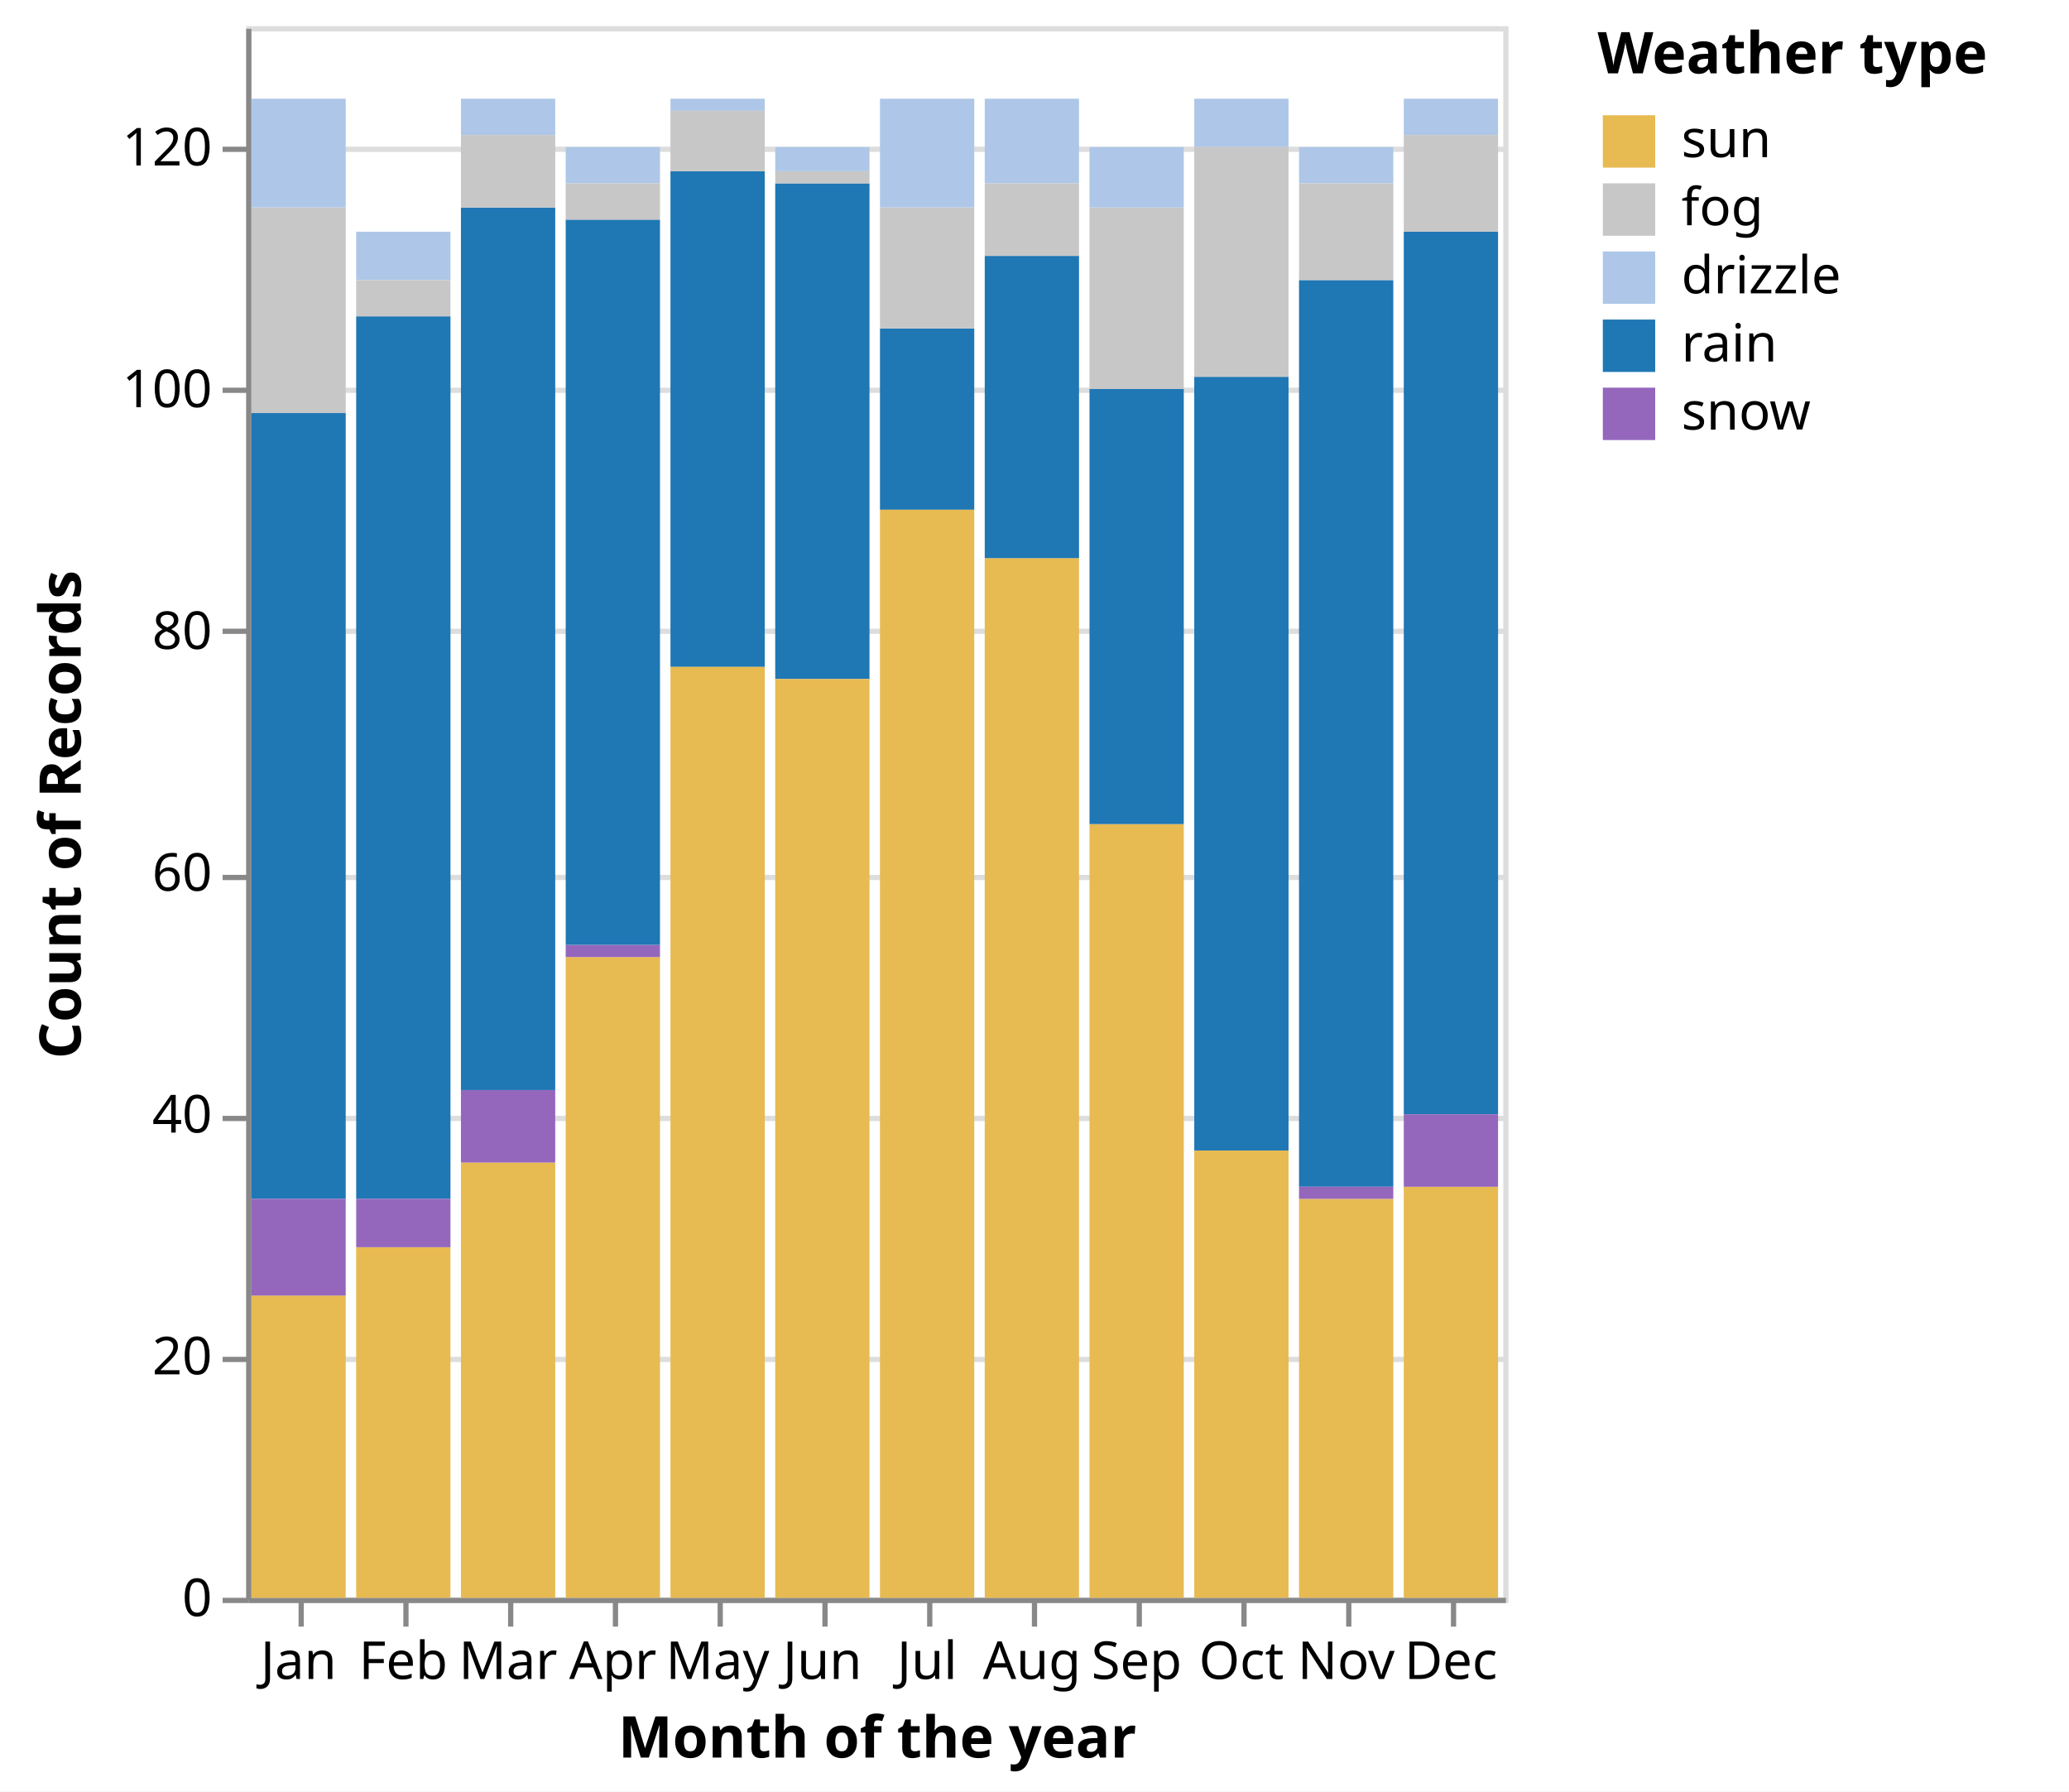
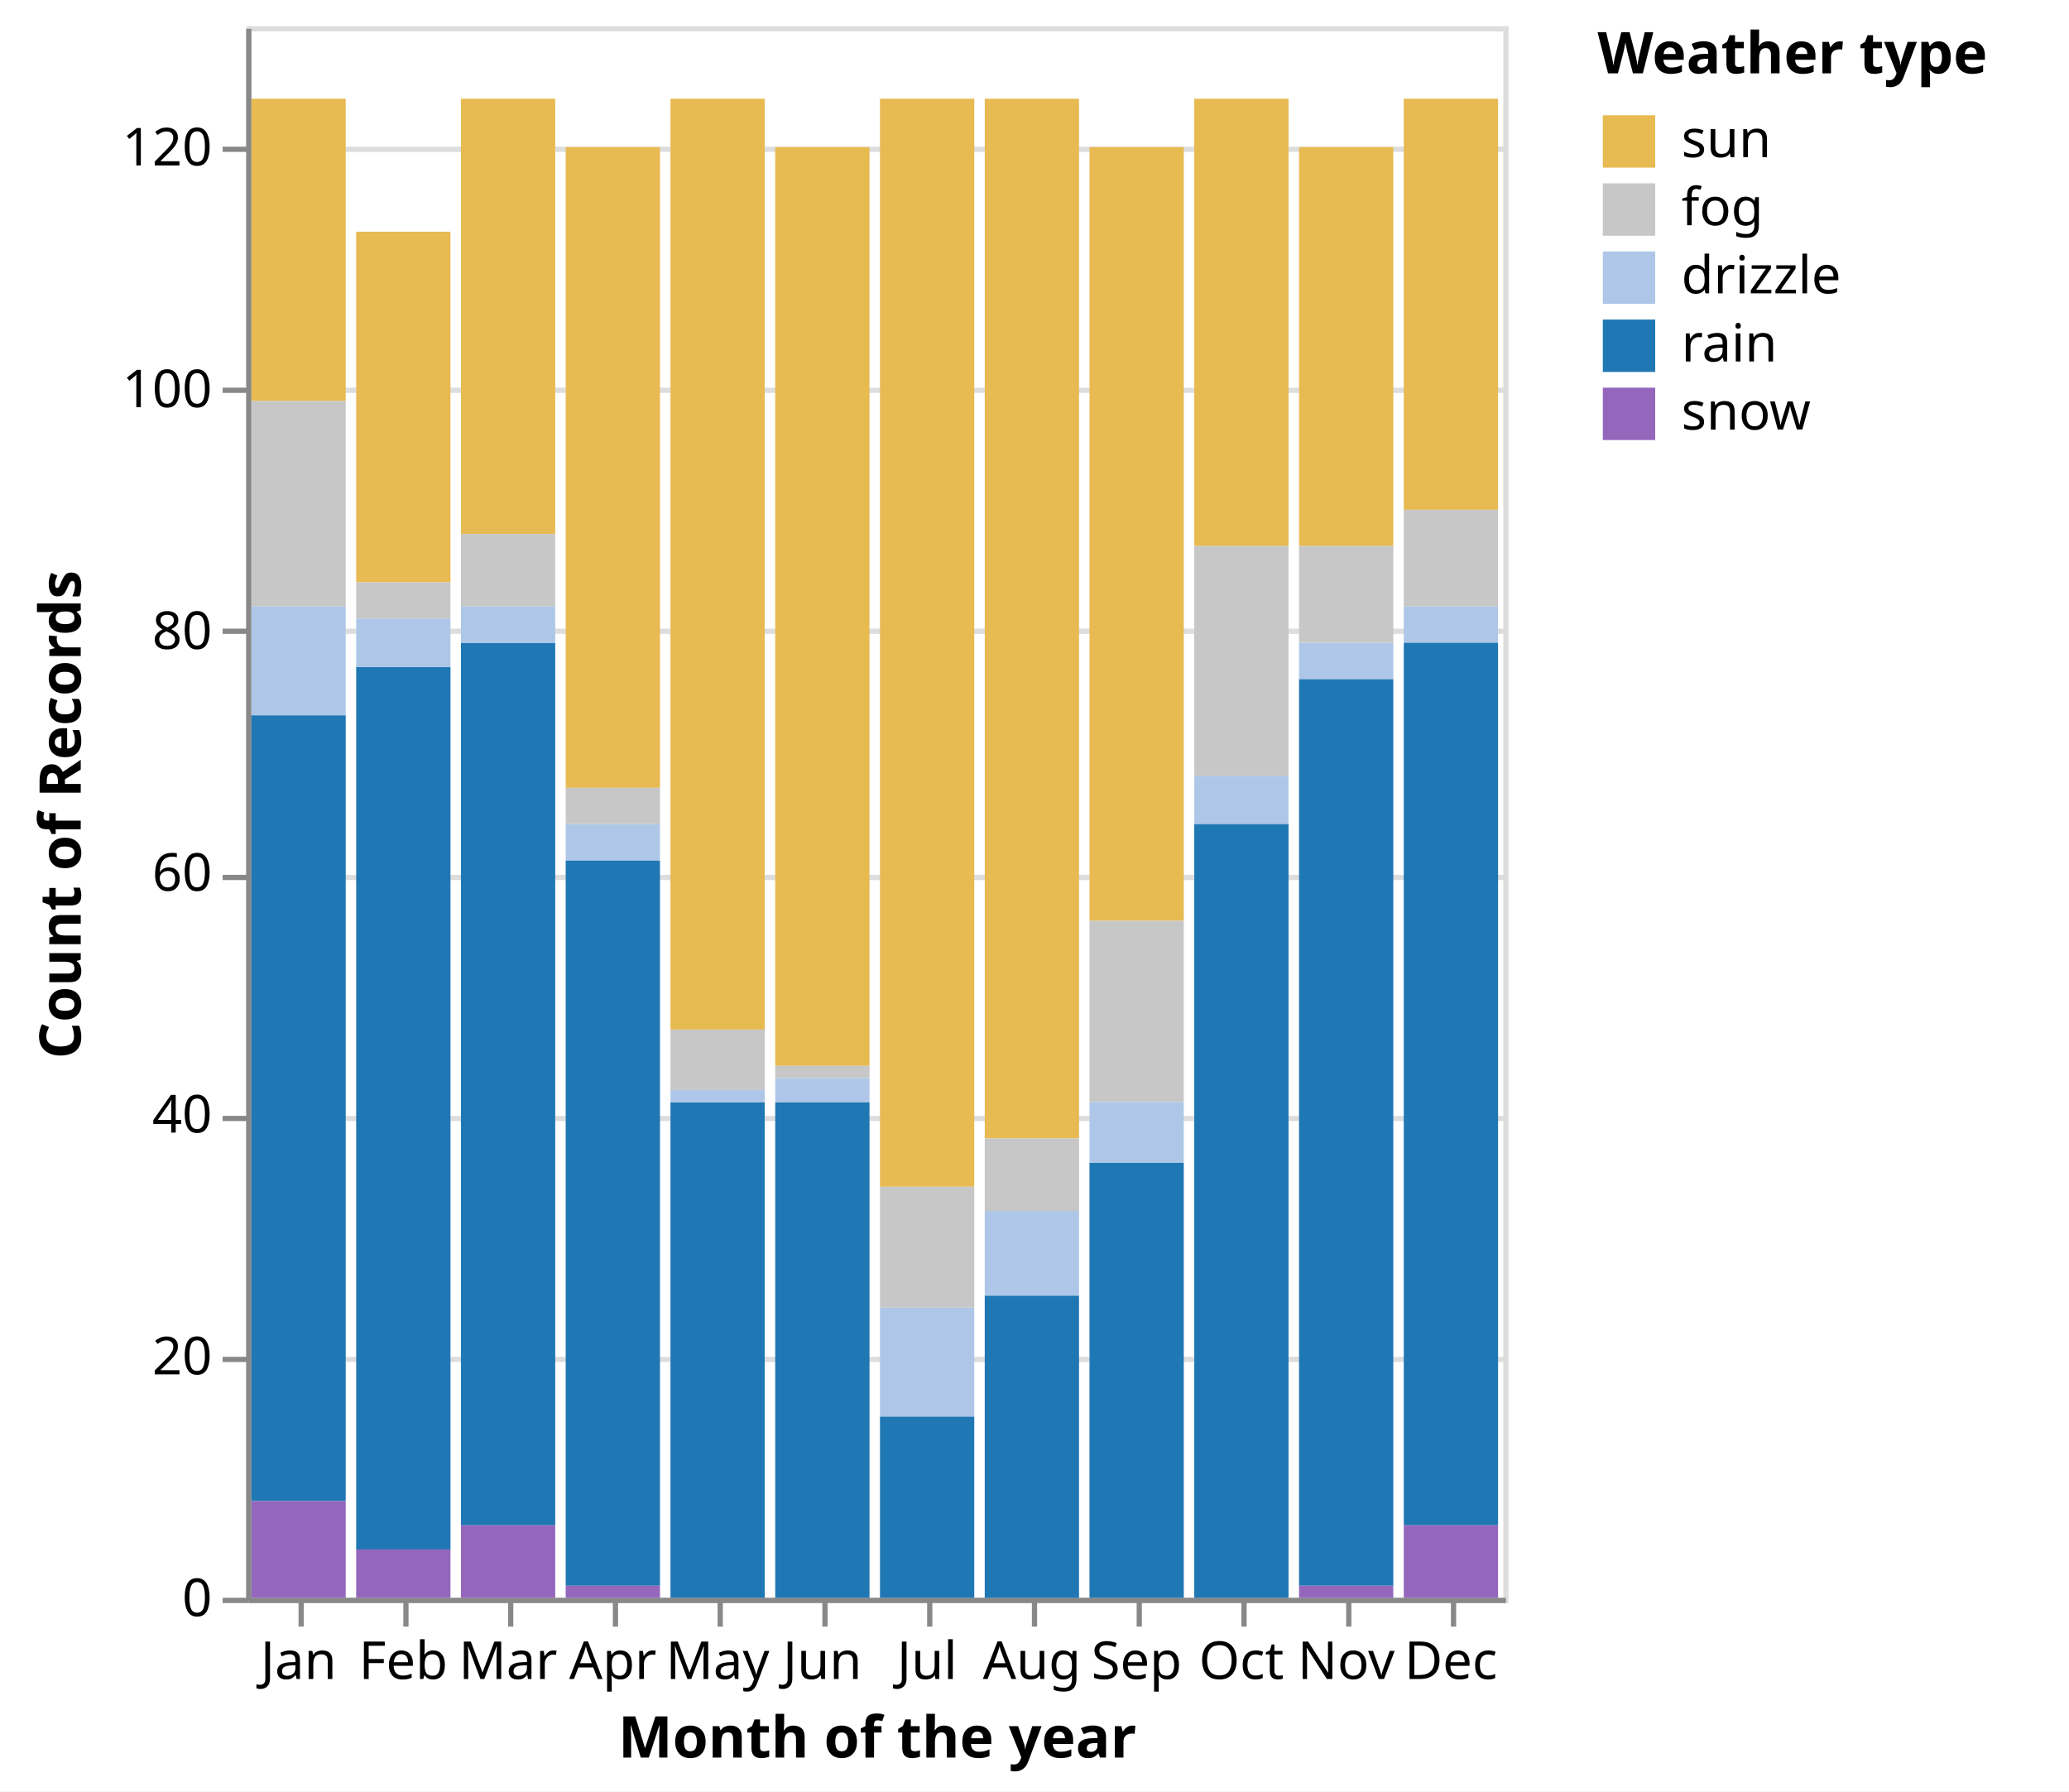
<svg xmlns="http://www.w3.org/2000/svg" version="1.1" class="marks" width="395" height="342" viewBox="0 0 395 342">
  <rect width="395" height="342" fill="white" />
  <g fill="none" stroke-miterlimit="10" transform="translate(47,5)">
    <g class="mark-group role-frame root" role="graphics-object" aria-roledescription="group mark container">
      <g transform="translate(0,0)">
        <path class="background" aria-hidden="true" d="M0.5,0.5h240v300h-240Z" stroke="#ddd" />
        <g>
          <g class="mark-group role-axis" aria-hidden="true">
            <g transform="translate(0.5,0.5)">
              <path class="background" aria-hidden="true" d="M0,0h0v0h0Z" pointer-events="none" />
              <g>
                <g class="mark-rule role-axis-grid" pointer-events="none">
                  <line transform="translate(0,300)" x2="240" y2="0" stroke="#ddd" stroke-width="1" opacity="1" />
                  <line transform="translate(0,254)" x2="240" y2="0" stroke="#ddd" stroke-width="1" opacity="1" />
                  <line transform="translate(0,208)" x2="240" y2="0" stroke="#ddd" stroke-width="1" opacity="1" />
                  <line transform="translate(0,162)" x2="240" y2="0" stroke="#ddd" stroke-width="1" opacity="1" />
                  <line transform="translate(0,115)" x2="240" y2="0" stroke="#ddd" stroke-width="1" opacity="1" />
                  <line transform="translate(0,69)" x2="240" y2="0" stroke="#ddd" stroke-width="1" opacity="1" />
                  <line transform="translate(0,23)" x2="240" y2="0" stroke="#ddd" stroke-width="1" opacity="1" />
                </g>
              </g>
              <path class="foreground" aria-hidden="true" d="" pointer-events="none" display="none" />
            </g>
          </g>
          <g class="mark-group role-axis" role="graphics-symbol" aria-roledescription="axis" aria-label="X-axis titled 'Month of the year' for a discrete scale with 12 values: January, February, March, April, May, ending with December">
            <g transform="translate(0.5,300.5)">
              <path class="background" aria-hidden="true" d="M0,0h0v0h0Z" pointer-events="none" />
              <g>
                <g class="mark-rule role-axis-tick" pointer-events="none">
                  <line transform="translate(10,0)" x2="0" y2="5" stroke="#888" stroke-width="1" opacity="1" />
                  <line transform="translate(30,0)" x2="0" y2="5" stroke="#888" stroke-width="1" opacity="1" />
                  <line transform="translate(50,0)" x2="0" y2="5" stroke="#888" stroke-width="1" opacity="1" />
                  <line transform="translate(70,0)" x2="0" y2="5" stroke="#888" stroke-width="1" opacity="1" />
                  <line transform="translate(90,0)" x2="0" y2="5" stroke="#888" stroke-width="1" opacity="1" />
                  <line transform="translate(110,0)" x2="0" y2="5" stroke="#888" stroke-width="1" opacity="1" />
                  <line transform="translate(130,0)" x2="0" y2="5" stroke="#888" stroke-width="1" opacity="1" />
                  <line transform="translate(150,0)" x2="0" y2="5" stroke="#888" stroke-width="1" opacity="1" />
                  <line transform="translate(170,0)" x2="0" y2="5" stroke="#888" stroke-width="1" opacity="1" />
                  <line transform="translate(190,0)" x2="0" y2="5" stroke="#888" stroke-width="1" opacity="1" />
                  <line transform="translate(210,0)" x2="0" y2="5" stroke="#888" stroke-width="1" opacity="1" />
                  <line transform="translate(230,0)" x2="0" y2="5" stroke="#888" stroke-width="1" opacity="1" />
                </g>
                <g class="mark-text role-axis-label" pointer-events="none">
                  <text text-anchor="middle" transform="translate(9.5,15)" font-family="sans-serif" font-size="10px" fill="#000" opacity="1">Jan</text>
                  <text text-anchor="middle" transform="translate(29.5,15)" font-family="sans-serif" font-size="10px" fill="#000" opacity="1">Feb</text>
                  <text text-anchor="middle" transform="translate(49.5,15)" font-family="sans-serif" font-size="10px" fill="#000" opacity="1">Mar</text>
                  <text text-anchor="middle" transform="translate(69.5,15)" font-family="sans-serif" font-size="10px" fill="#000" opacity="1">Apr</text>
                  <text text-anchor="middle" transform="translate(89.5,15)" font-family="sans-serif" font-size="10px" fill="#000" opacity="1">May</text>
                  <text text-anchor="middle" transform="translate(109.5,15)" font-family="sans-serif" font-size="10px" fill="#000" opacity="1">Jun</text>
                  <text text-anchor="middle" transform="translate(129.5,15)" font-family="sans-serif" font-size="10px" fill="#000" opacity="1">Jul</text>
                  <text text-anchor="middle" transform="translate(149.5,15)" font-family="sans-serif" font-size="10px" fill="#000" opacity="1">Aug</text>
                  <text text-anchor="middle" transform="translate(169.5,15)" font-family="sans-serif" font-size="10px" fill="#000" opacity="1">Sep</text>
                  <text text-anchor="middle" transform="translate(189.5,15)" font-family="sans-serif" font-size="10px" fill="#000" opacity="1">Oct</text>
                  <text text-anchor="middle" transform="translate(209.5,15)" font-family="sans-serif" font-size="10px" fill="#000" opacity="1">Nov</text>
                  <text text-anchor="middle" transform="translate(229.5,15)" font-family="sans-serif" font-size="10px" fill="#000" opacity="1">Dec</text>
                </g>
                <g class="mark-rule role-axis-domain" pointer-events="none">
                  <line transform="translate(0,0)" x2="240" y2="0" stroke="#888" stroke-width="1" opacity="1" />
                </g>
                <g class="mark-text role-axis-title" pointer-events="none">
                  <text text-anchor="middle" transform="translate(120,30)" font-family="sans-serif" font-size="11px" font-weight="bold" fill="#000" opacity="1">Month of the year</text>
                </g>
              </g>
              <path class="foreground" aria-hidden="true" d="" pointer-events="none" display="none" />
            </g>
          </g>
          <g class="mark-group role-axis" role="graphics-symbol" aria-roledescription="axis" aria-label="Y-axis titled 'Count of Records' for a linear scale with values from 0 to 130">
            <g transform="translate(0.5,0.5)">
              <path class="background" aria-hidden="true" d="M0,0h0v0h0Z" pointer-events="none" />
              <g>
                <g class="mark-rule role-axis-tick" pointer-events="none">
                  <line transform="translate(0,300)" x2="-5" y2="0" stroke="#888" stroke-width="1" opacity="1" />
                  <line transform="translate(0,254)" x2="-5" y2="0" stroke="#888" stroke-width="1" opacity="1" />
                  <line transform="translate(0,208)" x2="-5" y2="0" stroke="#888" stroke-width="1" opacity="1" />
                  <line transform="translate(0,162)" x2="-5" y2="0" stroke="#888" stroke-width="1" opacity="1" />
                  <line transform="translate(0,115)" x2="-5" y2="0" stroke="#888" stroke-width="1" opacity="1" />
                  <line transform="translate(0,69)" x2="-5" y2="0" stroke="#888" stroke-width="1" opacity="1" />
                  <line transform="translate(0,23)" x2="-5" y2="0" stroke="#888" stroke-width="1" opacity="1" />
                </g>
                <g class="mark-text role-axis-label" pointer-events="none">
                  <text text-anchor="end" transform="translate(-7,303)" font-family="sans-serif" font-size="10px" fill="#000" opacity="1">0</text>
                  <text text-anchor="end" transform="translate(-7,256.8462)" font-family="sans-serif" font-size="10px" fill="#000" opacity="1">20</text>
                  <text text-anchor="end" transform="translate(-7,210.6923)" font-family="sans-serif" font-size="10px" fill="#000" opacity="1">40</text>
                  <text text-anchor="end" transform="translate(-7,164.5385)" font-family="sans-serif" font-size="10px" fill="#000" opacity="1">60</text>
                  <text text-anchor="end" transform="translate(-7,118.3846)" font-family="sans-serif" font-size="10px" fill="#000" opacity="1">80</text>
                  <text text-anchor="end" transform="translate(-7,72.23077)" font-family="sans-serif" font-size="10px" fill="#000" opacity="1">100</text>
                  <text text-anchor="end" transform="translate(-7,26.07692)" font-family="sans-serif" font-size="10px" fill="#000" opacity="1">120</text>
                </g>
                <g class="mark-rule role-axis-domain" pointer-events="none">
                  <line transform="translate(0,300)" x2="0" y2="-300" stroke="#888" stroke-width="1" opacity="1" />
                </g>
                <g class="mark-text role-axis-title" pointer-events="none">
                  <text text-anchor="middle" transform="translate(-30.08691,150) rotate(-90) translate(0,-2)" font-family="sans-serif" font-size="11px" font-weight="bold" fill="#000" opacity="1">Count of Records</text>
                </g>
              </g>
              <path class="foreground" aria-hidden="true" d="" pointer-events="none" display="none" />
            </g>
          </g>
          <g class="mark-rect role-mark marks" role="graphics-object" aria-roledescription="rect mark container">
-             <path aria-label="Month of the year: Dec; Count of Records: 3; Weather type: drizzle" role="graphics-symbol" aria-roledescription="bar" d="M221,13.846h18v6.923h-18Z" fill="#aec7e8" />
-             <path aria-label="Month of the year: Jan; Count of Records: 65; Weather type: rain" role="graphics-symbol" aria-roledescription="bar" d="M1,73.846h18v150h-18Z" fill="#1f77b4" />
-             <path aria-label="Month of the year: Jan; Count of Records: 25; Weather type: sun" role="graphics-symbol" aria-roledescription="bar" d="M1,242.308h18v57.692h-18Z" fill="#e7ba52" />
-             <path aria-label="Month of the year: Jan; Count of Records: 8; Weather type: snow" role="graphics-symbol" aria-roledescription="bar" d="M1,223.846h18v18.462h-18Z" fill="#9467bd" />
-             <path aria-label="Month of the year: Jan; Count of Records: 9; Weather type: drizzle" role="graphics-symbol" aria-roledescription="bar" d="M1,13.846h18v20.769h-18Z" fill="#aec7e8" />
-             <path aria-label="Month of the year: Feb; Count of Records: 29; Weather type: sun" role="graphics-symbol" aria-roledescription="bar" d="M21,233.077h18v66.923h-18Z" fill="#e7ba52" />
-             <path aria-label="Month of the year: Feb; Count of Records: 73; Weather type: rain" role="graphics-symbol" aria-roledescription="bar" d="M21,55.385h18v168.462h-18Z" fill="#1f77b4" />
-             <path aria-label="Month of the year: Feb; Count of Records: 4; Weather type: drizzle" role="graphics-symbol" aria-roledescription="bar" d="M21,39.231h18v9.231h-18Z" fill="#aec7e8" />
-             <path aria-label="Month of the year: Feb; Count of Records: 4; Weather type: snow" role="graphics-symbol" aria-roledescription="bar" d="M21,223.846h18v9.231h-18Z" fill="#9467bd" />
-             <path aria-label="Month of the year: Mar; Count of Records: 73; Weather type: rain" role="graphics-symbol" aria-roledescription="bar" d="M41,34.615h18v168.462h-18Z" fill="#1f77b4" />
-             <path aria-label="Month of the year: Mar; Count of Records: 36; Weather type: sun" role="graphics-symbol" aria-roledescription="bar" d="M41,216.923h18v83.077h-18Z" fill="#e7ba52" />
-             <path aria-label="Month of the year: Mar; Count of Records: 6; Weather type: snow" role="graphics-symbol" aria-roledescription="bar" d="M41,203.077h18v13.846h-18Z" fill="#9467bd" />
-             <path aria-label="Month of the year: Mar; Count of Records: 3; Weather type: drizzle" role="graphics-symbol" aria-roledescription="bar" d="M41,13.846h18v6.923h-18Z" fill="#aec7e8" />
-             <path aria-label="Month of the year: Apr; Count of Records: 53; Weather type: sun" role="graphics-symbol" aria-roledescription="bar" d="M61,177.692h18v122.308h-18Z" fill="#e7ba52" />
-             <path aria-label="Month of the year: Apr; Count of Records: 60; Weather type: rain" role="graphics-symbol" aria-roledescription="bar" d="M61,36.923h18v138.462h-18Z" fill="#1f77b4" />
-             <path aria-label="Month of the year: Apr; Count of Records: 1; Weather type: snow" role="graphics-symbol" aria-roledescription="bar" d="M61,175.385h18v2.308h-18Z" fill="#9467bd" />
-             <path aria-label="Month of the year: Apr; Count of Records: 3; Weather type: drizzle" role="graphics-symbol" aria-roledescription="bar" d="M61,23.077h18v6.923h-18Z" fill="#aec7e8" />
-             <path aria-label="Month of the year: May; Count of Records: 41; Weather type: rain" role="graphics-symbol" aria-roledescription="bar" d="M81,27.692h18v94.615h-18Z" fill="#1f77b4" />
-             <path aria-label="Month of the year: May; Count of Records: 77; Weather type: sun" role="graphics-symbol" aria-roledescription="bar" d="M81,122.308h18v177.692h-18Z" fill="#e7ba52" />
-             <path aria-label="Month of the year: May; Count of Records: 1; Weather type: drizzle" role="graphics-symbol" aria-roledescription="bar" d="M81,13.846h18v2.308h-18Z" fill="#aec7e8" />
-             <path aria-label="Month of the year: Jun; Count of Records: 41; Weather type: rain" role="graphics-symbol" aria-roledescription="bar" d="M101,30h18v94.615h-18Z" fill="#1f77b4" />
-             <path aria-label="Month of the year: Jun; Count of Records: 76; Weather type: sun" role="graphics-symbol" aria-roledescription="bar" d="M101,124.615h18v175.385h-18Z" fill="#e7ba52" />
-             <path aria-label="Month of the year: Jun; Count of Records: 2; Weather type: drizzle" role="graphics-symbol" aria-roledescription="bar" d="M101,23.077h18v4.615h-18Z" fill="#aec7e8" />
-             <path aria-label="Month of the year: Jul; Count of Records: 15; Weather type: rain" role="graphics-symbol" aria-roledescription="bar" d="M121,57.692h18v34.615h-18Z" fill="#1f77b4" />
-             <path aria-label="Month of the year: Jul; Count of Records: 90; Weather type: sun" role="graphics-symbol" aria-roledescription="bar" d="M121,92.308h18v207.692h-18Z" fill="#e7ba52" />
-             <path aria-label="Month of the year: Jul; Count of Records: 9; Weather type: drizzle" role="graphics-symbol" aria-roledescription="bar" d="M121,13.846h18v20.769h-18Z" fill="#aec7e8" />
-             <path aria-label="Month of the year: Jul; Count of Records: 10; Weather type: fog" role="graphics-symbol" aria-roledescription="bar" d="M121,34.615h18v23.077h-18Z" fill="#c7c7c7" />
-             <path aria-label="Month of the year: Aug; Count of Records: 86; Weather type: sun" role="graphics-symbol" aria-roledescription="bar" d="M141,101.538h18v198.462h-18Z" fill="#e7ba52" />
-             <path aria-label="Month of the year: Aug; Count of Records: 25; Weather type: rain" role="graphics-symbol" aria-roledescription="bar" d="M141,43.846h18v57.692h-18Z" fill="#1f77b4" />
-             <path aria-label="Month of the year: Aug; Count of Records: 7; Weather type: drizzle" role="graphics-symbol" aria-roledescription="bar" d="M141,13.846h18v16.154h-18Z" fill="#aec7e8" />
-             <path aria-label="Month of the year: Sep; Count of Records: 64; Weather type: sun" role="graphics-symbol" aria-roledescription="bar" d="M161,152.308h18v147.692h-18Z" fill="#e7ba52" />
-             <path aria-label="Month of the year: Sep; Count of Records: 36; Weather type: rain" role="graphics-symbol" aria-roledescription="bar" d="M161,69.231h18v83.077h-18Z" fill="#1f77b4" />
-             <path aria-label="Month of the year: Sep; Count of Records: 15; Weather type: fog" role="graphics-symbol" aria-roledescription="bar" d="M161,34.615h18v34.615h-18Z" fill="#c7c7c7" />
-             <path aria-label="Month of the year: Sep; Count of Records: 5; Weather type: drizzle" role="graphics-symbol" aria-roledescription="bar" d="M161,23.077h18v11.538h-18Z" fill="#aec7e8" />
-             <path aria-label="Month of the year: Oct; Count of Records: 37; Weather type: sun" role="graphics-symbol" aria-roledescription="bar" d="M181,214.615h18v85.385h-18Z" fill="#e7ba52" />
-             <path aria-label="Month of the year: Oct; Count of Records: 4; Weather type: drizzle" role="graphics-symbol" aria-roledescription="bar" d="M181,13.846h18v9.231h-18Z" fill="#aec7e8" />
-             <path aria-label="Month of the year: Oct; Count of Records: 64; Weather type: rain" role="graphics-symbol" aria-roledescription="bar" d="M181,66.923h18v147.692h-18Z" fill="#1f77b4" />
-             <path aria-label="Month of the year: Nov; Count of Records: 75; Weather type: rain" role="graphics-symbol" aria-roledescription="bar" d="M201,48.462h18v173.077h-18Z" fill="#1f77b4" />
-             <path aria-label="Month of the year: Nov; Count of Records: 33; Weather type: sun" role="graphics-symbol" aria-roledescription="bar" d="M201,223.846h18v76.154h-18Z" fill="#e7ba52" />
-             <path aria-label="Month of the year: Nov; Count of Records: 3; Weather type: drizzle" role="graphics-symbol" aria-roledescription="bar" d="M201,23.077h18v6.923h-18Z" fill="#aec7e8" />
-             <path aria-label="Month of the year: Nov; Count of Records: 8; Weather type: fog" role="graphics-symbol" aria-roledescription="bar" d="M201,30h18v18.462h-18Z" fill="#c7c7c7" />
-             <path aria-label="Month of the year: Dec; Count of Records: 73; Weather type: rain" role="graphics-symbol" aria-roledescription="bar" d="M221,39.231h18v168.462h-18Z" fill="#1f77b4" />
-             <path aria-label="Month of the year: Dec; Count of Records: 34; Weather type: sun" role="graphics-symbol" aria-roledescription="bar" d="M221,221.538h18v78.462h-18Z" fill="#e7ba52" />
-             <path aria-label="Month of the year: Dec; Count of Records: 6; Weather type: snow" role="graphics-symbol" aria-roledescription="bar" d="M221,207.692h18v13.846h-18Z" fill="#9467bd" />
-             <path aria-label="Month of the year: Mar; Count of Records: 6; Weather type: fog" role="graphics-symbol" aria-roledescription="bar" d="M41,20.769h18v13.846h-18Z" fill="#c7c7c7" />
-             <path aria-label="Month of the year: Apr; Count of Records: 3; Weather type: fog" role="graphics-symbol" aria-roledescription="bar" d="M61,30h18v6.923h-18Z" fill="#c7c7c7" />
-             <path aria-label="Month of the year: May; Count of Records: 5; Weather type: fog" role="graphics-symbol" aria-roledescription="bar" d="M81,16.154h18v11.538h-18Z" fill="#c7c7c7" />
-             <path aria-label="Month of the year: Aug; Count of Records: 6; Weather type: fog" role="graphics-symbol" aria-roledescription="bar" d="M141,30h18v13.846h-18Z" fill="#c7c7c7" />
-             <path aria-label="Month of the year: Oct; Count of Records: 19; Weather type: fog" role="graphics-symbol" aria-roledescription="bar" d="M181,23.077h18v43.846h-18Z" fill="#c7c7c7" />
-             <path aria-label="Month of the year: Jan; Count of Records: 17; Weather type: fog" role="graphics-symbol" aria-roledescription="bar" d="M1,34.615h18v39.231h-18Z" fill="#c7c7c7" />
-             <path aria-label="Month of the year: Nov; Count of Records: 1; Weather type: snow" role="graphics-symbol" aria-roledescription="bar" d="M201,221.538h18v2.308h-18Z" fill="#9467bd" />
-             <path aria-label="Month of the year: Dec; Count of Records: 8; Weather type: fog" role="graphics-symbol" aria-roledescription="bar" d="M221,20.769h18v18.462h-18Z" fill="#c7c7c7" />
-             <path aria-label="Month of the year: Feb; Count of Records: 3; Weather type: fog" role="graphics-symbol" aria-roledescription="bar" d="M21,48.462h18v6.923h-18Z" fill="#c7c7c7" />
-             <path aria-label="Month of the year: Jun; Count of Records: 1; Weather type: fog" role="graphics-symbol" aria-roledescription="bar" d="M101,27.692h18v2.308h-18Z" fill="#c7c7c7" />
+             <path aria-label="Month of the year: Dec; Count of Records: 3; Weather type: drizzle" role="graphics-symbol" aria-roledescription="bar" d="M221,110.769h18v6.923h-18Z" fill="#aec7e8" />
+             <path aria-label="Month of the year: Jan; Count of Records: 65; Weather type: rain" role="graphics-symbol" aria-roledescription="bar" d="M1,131.538h18v150h-18Z" fill="#1f77b4" />
+             <path aria-label="Month of the year: Jan; Count of Records: 25; Weather type: sun" role="graphics-symbol" aria-roledescription="bar" d="M1,13.846h18v57.692h-18Z" fill="#e7ba52" />
+             <path aria-label="Month of the year: Jan; Count of Records: 8; Weather type: snow" role="graphics-symbol" aria-roledescription="bar" d="M1,281.538h18v18.462h-18Z" fill="#9467bd" />
+             <path aria-label="Month of the year: Jan; Count of Records: 9; Weather type: drizzle" role="graphics-symbol" aria-roledescription="bar" d="M1,110.769h18v20.769h-18Z" fill="#aec7e8" />
+             <path aria-label="Month of the year: Feb; Count of Records: 29; Weather type: sun" role="graphics-symbol" aria-roledescription="bar" d="M21,39.231h18v66.923h-18Z" fill="#e7ba52" />
+             <path aria-label="Month of the year: Feb; Count of Records: 73; Weather type: rain" role="graphics-symbol" aria-roledescription="bar" d="M21,122.308h18v168.462h-18Z" fill="#1f77b4" />
+             <path aria-label="Month of the year: Feb; Count of Records: 4; Weather type: drizzle" role="graphics-symbol" aria-roledescription="bar" d="M21,113.077h18v9.231h-18Z" fill="#aec7e8" />
+             <path aria-label="Month of the year: Feb; Count of Records: 4; Weather type: snow" role="graphics-symbol" aria-roledescription="bar" d="M21,290.769h18v9.231h-18Z" fill="#9467bd" />
+             <path aria-label="Month of the year: Mar; Count of Records: 73; Weather type: rain" role="graphics-symbol" aria-roledescription="bar" d="M41,117.692h18v168.462h-18Z" fill="#1f77b4" />
+             <path aria-label="Month of the year: Mar; Count of Records: 36; Weather type: sun" role="graphics-symbol" aria-roledescription="bar" d="M41,13.846h18v83.077h-18Z" fill="#e7ba52" />
+             <path aria-label="Month of the year: Mar; Count of Records: 6; Weather type: snow" role="graphics-symbol" aria-roledescription="bar" d="M41,286.154h18v13.846h-18Z" fill="#9467bd" />
+             <path aria-label="Month of the year: Mar; Count of Records: 3; Weather type: drizzle" role="graphics-symbol" aria-roledescription="bar" d="M41,110.769h18v6.923h-18Z" fill="#aec7e8" />
+             <path aria-label="Month of the year: Apr; Count of Records: 53; Weather type: sun" role="graphics-symbol" aria-roledescription="bar" d="M61,23.077h18v122.308h-18Z" fill="#e7ba52" />
+             <path aria-label="Month of the year: Apr; Count of Records: 60; Weather type: rain" role="graphics-symbol" aria-roledescription="bar" d="M61,159.231h18v138.462h-18Z" fill="#1f77b4" />
+             <path aria-label="Month of the year: Apr; Count of Records: 1; Weather type: snow" role="graphics-symbol" aria-roledescription="bar" d="M61,297.692h18v2.308h-18Z" fill="#9467bd" />
+             <path aria-label="Month of the year: Apr; Count of Records: 3; Weather type: drizzle" role="graphics-symbol" aria-roledescription="bar" d="M61,152.308h18v6.923h-18Z" fill="#aec7e8" />
+             <path aria-label="Month of the year: May; Count of Records: 41; Weather type: rain" role="graphics-symbol" aria-roledescription="bar" d="M81,205.385h18v94.615h-18Z" fill="#1f77b4" />
+             <path aria-label="Month of the year: May; Count of Records: 77; Weather type: sun" role="graphics-symbol" aria-roledescription="bar" d="M81,13.846h18v177.692h-18Z" fill="#e7ba52" />
+             <path aria-label="Month of the year: May; Count of Records: 1; Weather type: drizzle" role="graphics-symbol" aria-roledescription="bar" d="M81,203.077h18v2.308h-18Z" fill="#aec7e8" />
+             <path aria-label="Month of the year: Jun; Count of Records: 41; Weather type: rain" role="graphics-symbol" aria-roledescription="bar" d="M101,205.385h18v94.615h-18Z" fill="#1f77b4" />
+             <path aria-label="Month of the year: Jun; Count of Records: 76; Weather type: sun" role="graphics-symbol" aria-roledescription="bar" d="M101,23.077h18v175.385h-18Z" fill="#e7ba52" />
+             <path aria-label="Month of the year: Jun; Count of Records: 2; Weather type: drizzle" role="graphics-symbol" aria-roledescription="bar" d="M101,200.769h18v4.615h-18Z" fill="#aec7e8" />
+             <path aria-label="Month of the year: Jul; Count of Records: 15; Weather type: rain" role="graphics-symbol" aria-roledescription="bar" d="M121,265.385h18v34.615h-18Z" fill="#1f77b4" />
+             <path aria-label="Month of the year: Jul; Count of Records: 90; Weather type: sun" role="graphics-symbol" aria-roledescription="bar" d="M121,13.846h18v207.692h-18Z" fill="#e7ba52" />
+             <path aria-label="Month of the year: Jul; Count of Records: 9; Weather type: drizzle" role="graphics-symbol" aria-roledescription="bar" d="M121,244.615h18v20.769h-18Z" fill="#aec7e8" />
+             <path aria-label="Month of the year: Jul; Count of Records: 10; Weather type: fog" role="graphics-symbol" aria-roledescription="bar" d="M121,221.538h18v23.077h-18Z" fill="#c7c7c7" />
+             <path aria-label="Month of the year: Aug; Count of Records: 86; Weather type: sun" role="graphics-symbol" aria-roledescription="bar" d="M141,13.846h18v198.462h-18Z" fill="#e7ba52" />
+             <path aria-label="Month of the year: Aug; Count of Records: 25; Weather type: rain" role="graphics-symbol" aria-roledescription="bar" d="M141,242.308h18v57.692h-18Z" fill="#1f77b4" />
+             <path aria-label="Month of the year: Aug; Count of Records: 7; Weather type: drizzle" role="graphics-symbol" aria-roledescription="bar" d="M141,226.154h18v16.154h-18Z" fill="#aec7e8" />
+             <path aria-label="Month of the year: Sep; Count of Records: 64; Weather type: sun" role="graphics-symbol" aria-roledescription="bar" d="M161,23.077h18v147.692h-18Z" fill="#e7ba52" />
+             <path aria-label="Month of the year: Sep; Count of Records: 36; Weather type: rain" role="graphics-symbol" aria-roledescription="bar" d="M161,216.923h18v83.077h-18Z" fill="#1f77b4" />
+             <path aria-label="Month of the year: Sep; Count of Records: 15; Weather type: fog" role="graphics-symbol" aria-roledescription="bar" d="M161,170.769h18v34.615h-18Z" fill="#c7c7c7" />
+             <path aria-label="Month of the year: Sep; Count of Records: 5; Weather type: drizzle" role="graphics-symbol" aria-roledescription="bar" d="M161,205.385h18v11.538h-18Z" fill="#aec7e8" />
+             <path aria-label="Month of the year: Oct; Count of Records: 37; Weather type: sun" role="graphics-symbol" aria-roledescription="bar" d="M181,13.846h18v85.385h-18Z" fill="#e7ba52" />
+             <path aria-label="Month of the year: Oct; Count of Records: 4; Weather type: drizzle" role="graphics-symbol" aria-roledescription="bar" d="M181,143.077h18v9.231h-18Z" fill="#aec7e8" />
+             <path aria-label="Month of the year: Oct; Count of Records: 64; Weather type: rain" role="graphics-symbol" aria-roledescription="bar" d="M181,152.308h18v147.692h-18Z" fill="#1f77b4" />
+             <path aria-label="Month of the year: Nov; Count of Records: 75; Weather type: rain" role="graphics-symbol" aria-roledescription="bar" d="M201,124.615h18v173.077h-18Z" fill="#1f77b4" />
+             <path aria-label="Month of the year: Nov; Count of Records: 33; Weather type: sun" role="graphics-symbol" aria-roledescription="bar" d="M201,23.077h18v76.154h-18Z" fill="#e7ba52" />
+             <path aria-label="Month of the year: Nov; Count of Records: 3; Weather type: drizzle" role="graphics-symbol" aria-roledescription="bar" d="M201,117.692h18v6.923h-18Z" fill="#aec7e8" />
+             <path aria-label="Month of the year: Nov; Count of Records: 8; Weather type: fog" role="graphics-symbol" aria-roledescription="bar" d="M201,99.231h18v18.462h-18Z" fill="#c7c7c7" />
+             <path aria-label="Month of the year: Dec; Count of Records: 73; Weather type: rain" role="graphics-symbol" aria-roledescription="bar" d="M221,117.692h18v168.462h-18Z" fill="#1f77b4" />
+             <path aria-label="Month of the year: Dec; Count of Records: 34; Weather type: sun" role="graphics-symbol" aria-roledescription="bar" d="M221,13.846h18v78.462h-18Z" fill="#e7ba52" />
+             <path aria-label="Month of the year: Dec; Count of Records: 6; Weather type: snow" role="graphics-symbol" aria-roledescription="bar" d="M221,286.154h18v13.846h-18Z" fill="#9467bd" />
+             <path aria-label="Month of the year: Mar; Count of Records: 6; Weather type: fog" role="graphics-symbol" aria-roledescription="bar" d="M41,96.923h18v13.846h-18Z" fill="#c7c7c7" />
+             <path aria-label="Month of the year: Apr; Count of Records: 3; Weather type: fog" role="graphics-symbol" aria-roledescription="bar" d="M61,145.385h18v6.923h-18Z" fill="#c7c7c7" />
+             <path aria-label="Month of the year: May; Count of Records: 5; Weather type: fog" role="graphics-symbol" aria-roledescription="bar" d="M81,191.538h18v11.538h-18Z" fill="#c7c7c7" />
+             <path aria-label="Month of the year: Aug; Count of Records: 6; Weather type: fog" role="graphics-symbol" aria-roledescription="bar" d="M141,212.308h18v13.846h-18Z" fill="#c7c7c7" />
+             <path aria-label="Month of the year: Oct; Count of Records: 19; Weather type: fog" role="graphics-symbol" aria-roledescription="bar" d="M181,99.231h18v43.846h-18Z" fill="#c7c7c7" />
+             <path aria-label="Month of the year: Jan; Count of Records: 17; Weather type: fog" role="graphics-symbol" aria-roledescription="bar" d="M1,71.538h18v39.231h-18Z" fill="#c7c7c7" />
+             <path aria-label="Month of the year: Nov; Count of Records: 1; Weather type: snow" role="graphics-symbol" aria-roledescription="bar" d="M201,297.692h18v2.308h-18Z" fill="#9467bd" />
+             <path aria-label="Month of the year: Dec; Count of Records: 8; Weather type: fog" role="graphics-symbol" aria-roledescription="bar" d="M221,92.308h18v18.462h-18Z" fill="#c7c7c7" />
+             <path aria-label="Month of the year: Feb; Count of Records: 3; Weather type: fog" role="graphics-symbol" aria-roledescription="bar" d="M21,106.154h18v6.923h-18Z" fill="#c7c7c7" />
+             <path aria-label="Month of the year: Jun; Count of Records: 1; Weather type: fog" role="graphics-symbol" aria-roledescription="bar" d="M101,198.462h18v2.308h-18Z" fill="#c7c7c7" />
          </g>
          <g class="mark-group role-legend" role="graphics-symbol" aria-roledescription="legend" aria-label="Symbol legend titled 'Weather type' for fill color with 5 values: sun, fog, drizzle, rain, snow">
            <g transform="translate(258,0)">
              <path class="background" aria-hidden="true" d="M0,0h85v79h-85Z" pointer-events="none" />
              <g>
                <g class="mark-group role-legend-entry">
                  <g transform="translate(0,16)">
                    <path class="background" aria-hidden="true" d="M0,0h0v0h0Z" pointer-events="none" />
                    <g>
                      <g class="mark-group role-scope" role="graphics-object" aria-roledescription="group mark container">
                        <g transform="translate(0,0)">
                          <path class="background" aria-hidden="true" d="M0,0h48.666v11h-48.666Z" pointer-events="none" opacity="1" />
                          <g>
                            <g class="mark-symbol role-legend-symbol" pointer-events="none">
                              <path transform="translate(6,6)" d="M-5,-5h10v10h-10Z" fill="#e7ba52" stroke-width="1.5" opacity="1" />
                            </g>
                            <g class="mark-text role-legend-label" pointer-events="none">
                              <text text-anchor="start" transform="translate(16,9)" font-family="sans-serif" font-size="10px" fill="#000" opacity="1">sun</text>
                            </g>
                          </g>
                          <path class="foreground" aria-hidden="true" d="" pointer-events="none" display="none" />
                        </g>
                        <g transform="translate(0,13)">
                          <path class="background" aria-hidden="true" d="M0,0h48.666v11h-48.666Z" pointer-events="none" opacity="1" />
                          <g>
                            <g class="mark-symbol role-legend-symbol" pointer-events="none">
                              <path transform="translate(6,6)" d="M-5,-5h10v10h-10Z" fill="#c7c7c7" stroke-width="1.5" opacity="1" />
                            </g>
                            <g class="mark-text role-legend-label" pointer-events="none">
                              <text text-anchor="start" transform="translate(16,9)" font-family="sans-serif" font-size="10px" fill="#000" opacity="1">fog</text>
                            </g>
                          </g>
                          <path class="foreground" aria-hidden="true" d="" pointer-events="none" display="none" />
                        </g>
                        <g transform="translate(0,26)">
                          <path class="background" aria-hidden="true" d="M0,0h48.666v11h-48.666Z" pointer-events="none" opacity="1" />
                          <g>
                            <g class="mark-symbol role-legend-symbol" pointer-events="none">
                              <path transform="translate(6,6)" d="M-5,-5h10v10h-10Z" fill="#aec7e8" stroke-width="1.5" opacity="1" />
                            </g>
                            <g class="mark-text role-legend-label" pointer-events="none">
                              <text text-anchor="start" transform="translate(16,9)" font-family="sans-serif" font-size="10px" fill="#000" opacity="1">drizzle</text>
                            </g>
                          </g>
                          <path class="foreground" aria-hidden="true" d="" pointer-events="none" display="none" />
                        </g>
                        <g transform="translate(0,39)">
                          <path class="background" aria-hidden="true" d="M0,0h48.666v11h-48.666Z" pointer-events="none" opacity="1" />
                          <g>
                            <g class="mark-symbol role-legend-symbol" pointer-events="none">
                              <path transform="translate(6,6)" d="M-5,-5h10v10h-10Z" fill="#1f77b4" stroke-width="1.5" opacity="1" />
                            </g>
                            <g class="mark-text role-legend-label" pointer-events="none">
                              <text text-anchor="start" transform="translate(16,9)" font-family="sans-serif" font-size="10px" fill="#000" opacity="1">rain</text>
                            </g>
                          </g>
                          <path class="foreground" aria-hidden="true" d="" pointer-events="none" display="none" />
                        </g>
                        <g transform="translate(0,52)">
                          <path class="background" aria-hidden="true" d="M0,0h48.666v11h-48.666Z" pointer-events="none" opacity="1" />
                          <g>
                            <g class="mark-symbol role-legend-symbol" pointer-events="none">
                              <path transform="translate(6,6)" d="M-5,-5h10v10h-10Z" fill="#9467bd" stroke-width="1.5" opacity="1" />
                            </g>
                            <g class="mark-text role-legend-label" pointer-events="none">
                              <text text-anchor="start" transform="translate(16,9)" font-family="sans-serif" font-size="10px" fill="#000" opacity="1">snow</text>
                            </g>
                          </g>
                          <path class="foreground" aria-hidden="true" d="" pointer-events="none" display="none" />
                        </g>
                      </g>
                    </g>
                    <path class="foreground" aria-hidden="true" d="" pointer-events="none" display="none" />
                  </g>
                </g>
                <g class="mark-text role-legend-title" pointer-events="none">
                  <text text-anchor="start" transform="translate(0,9)" font-family="sans-serif" font-size="11px" font-weight="bold" fill="#000" opacity="1">Weather type</text>
                </g>
              </g>
              <path class="foreground" aria-hidden="true" d="" pointer-events="none" display="none" />
            </g>
          </g>
        </g>
        <path class="foreground" aria-hidden="true" d="" display="none" />
      </g>
    </g>
  </g>
</svg>
